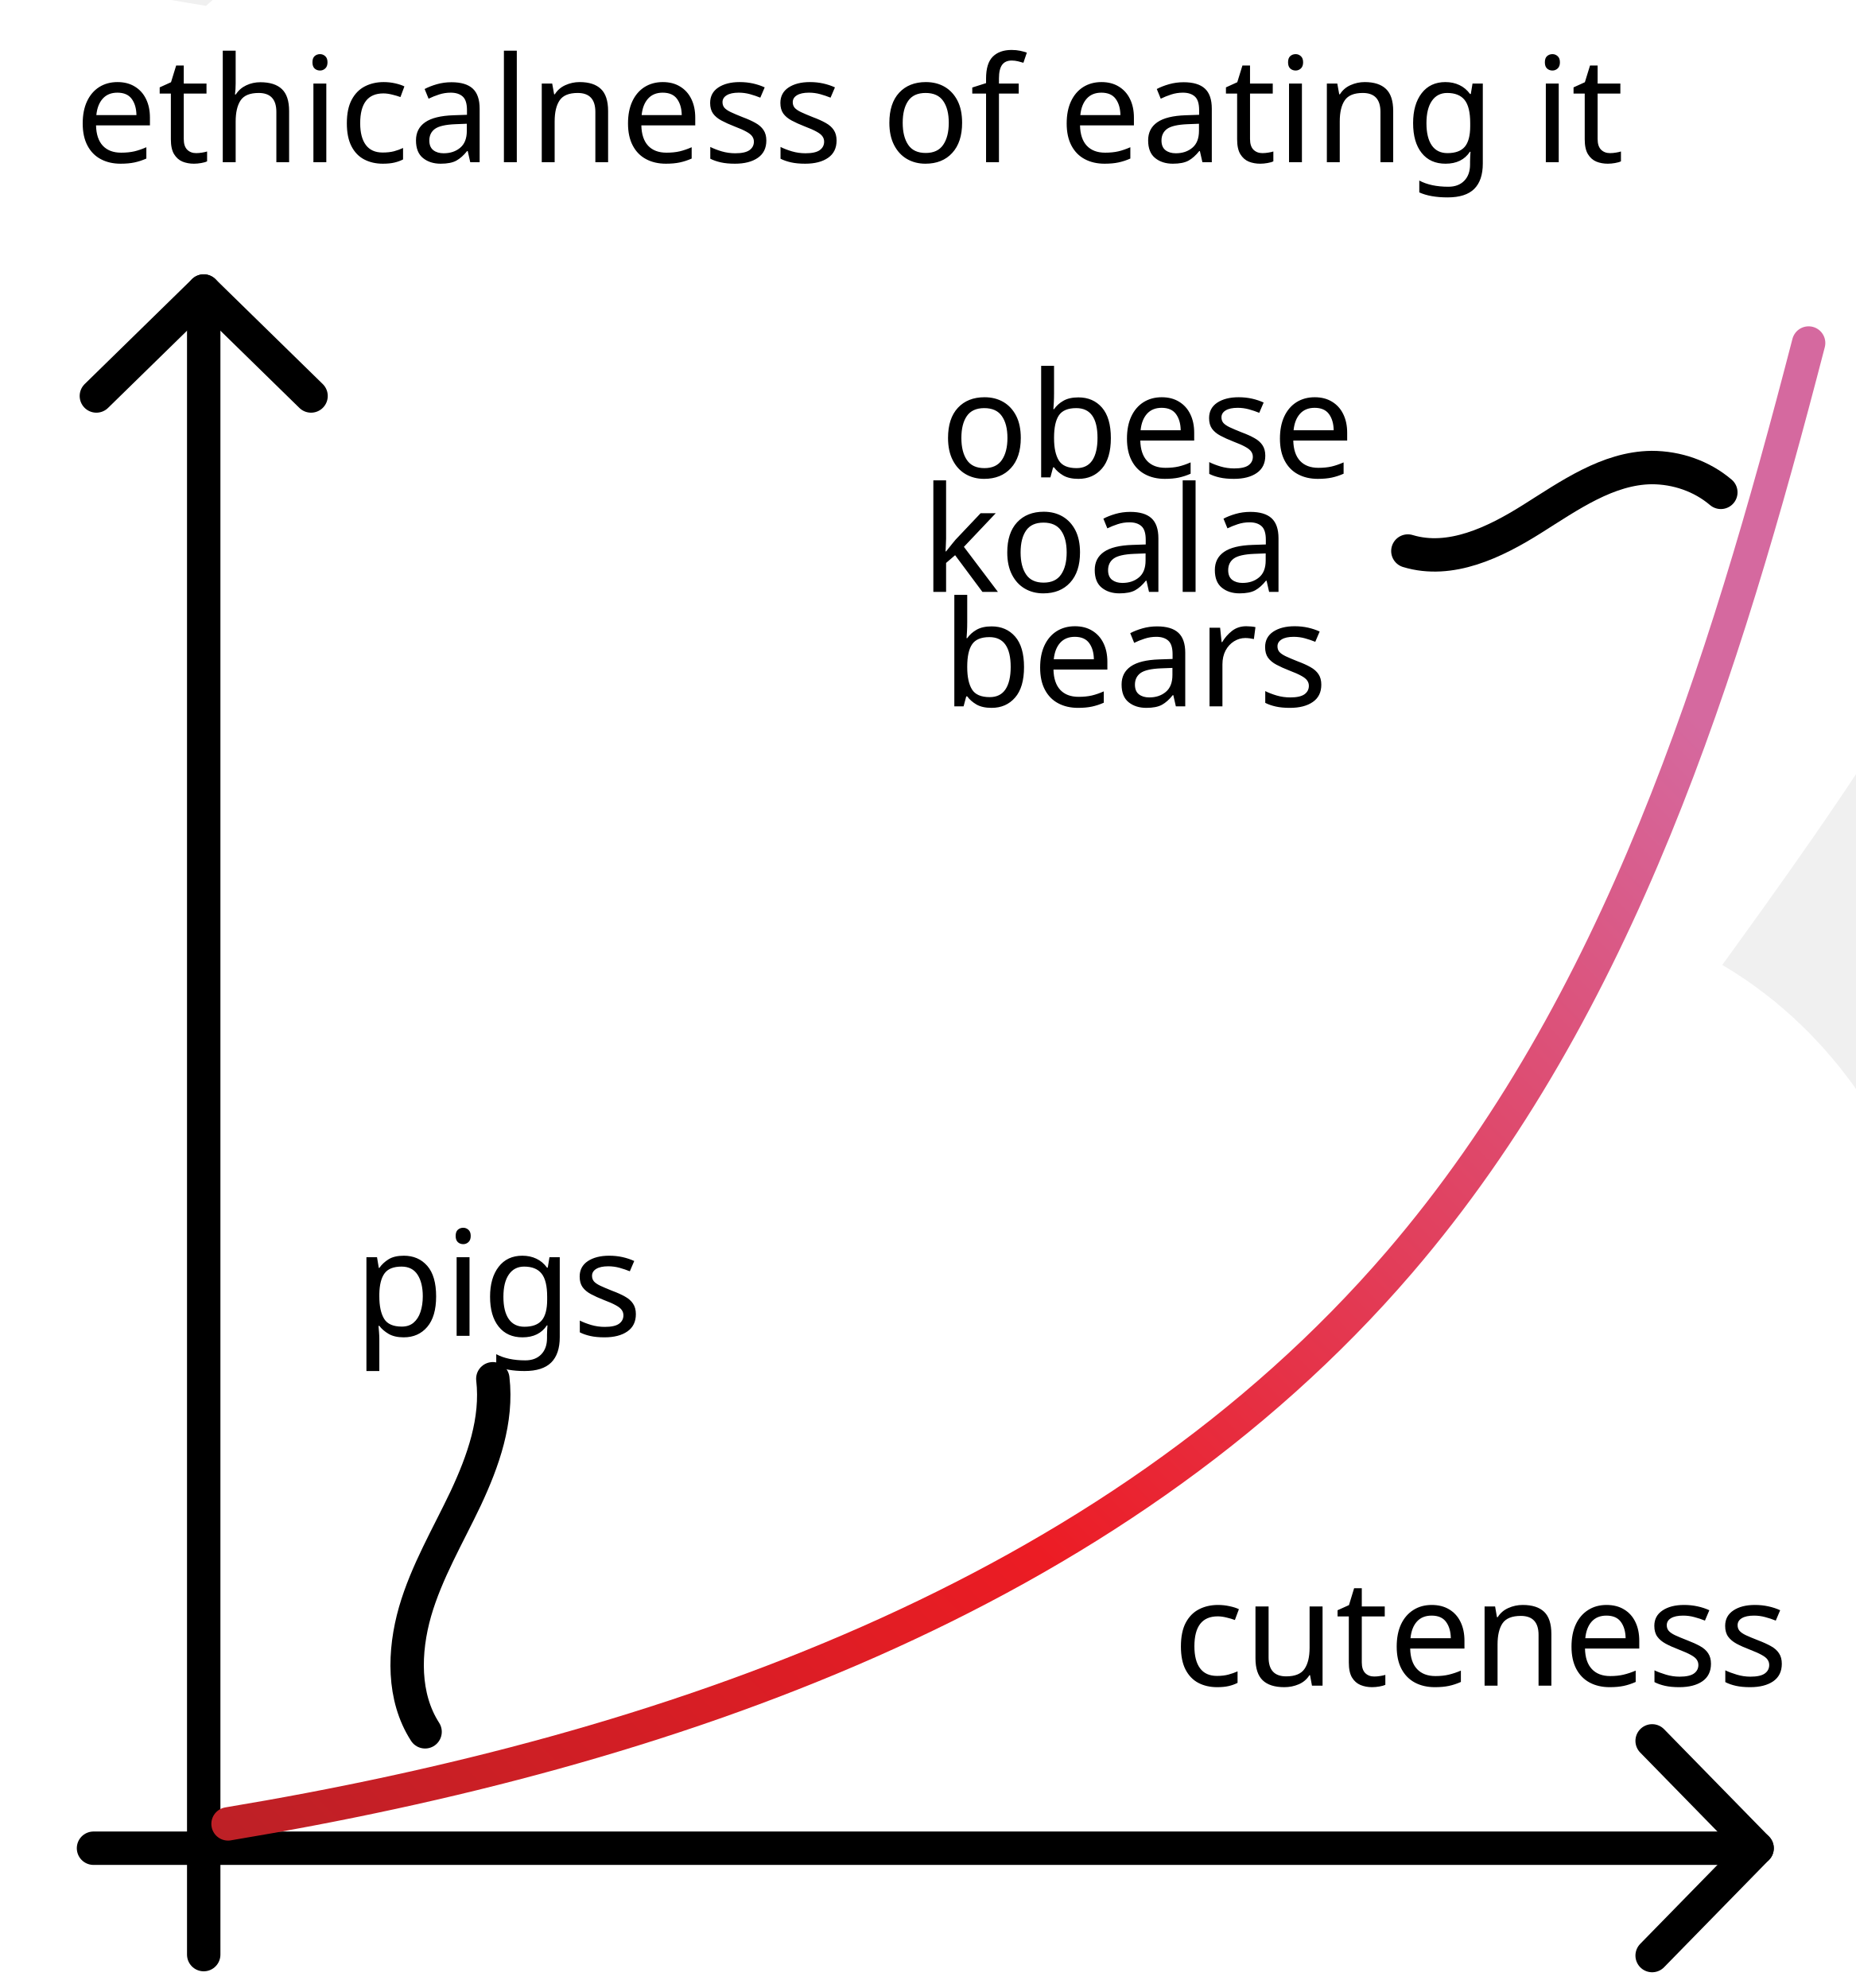
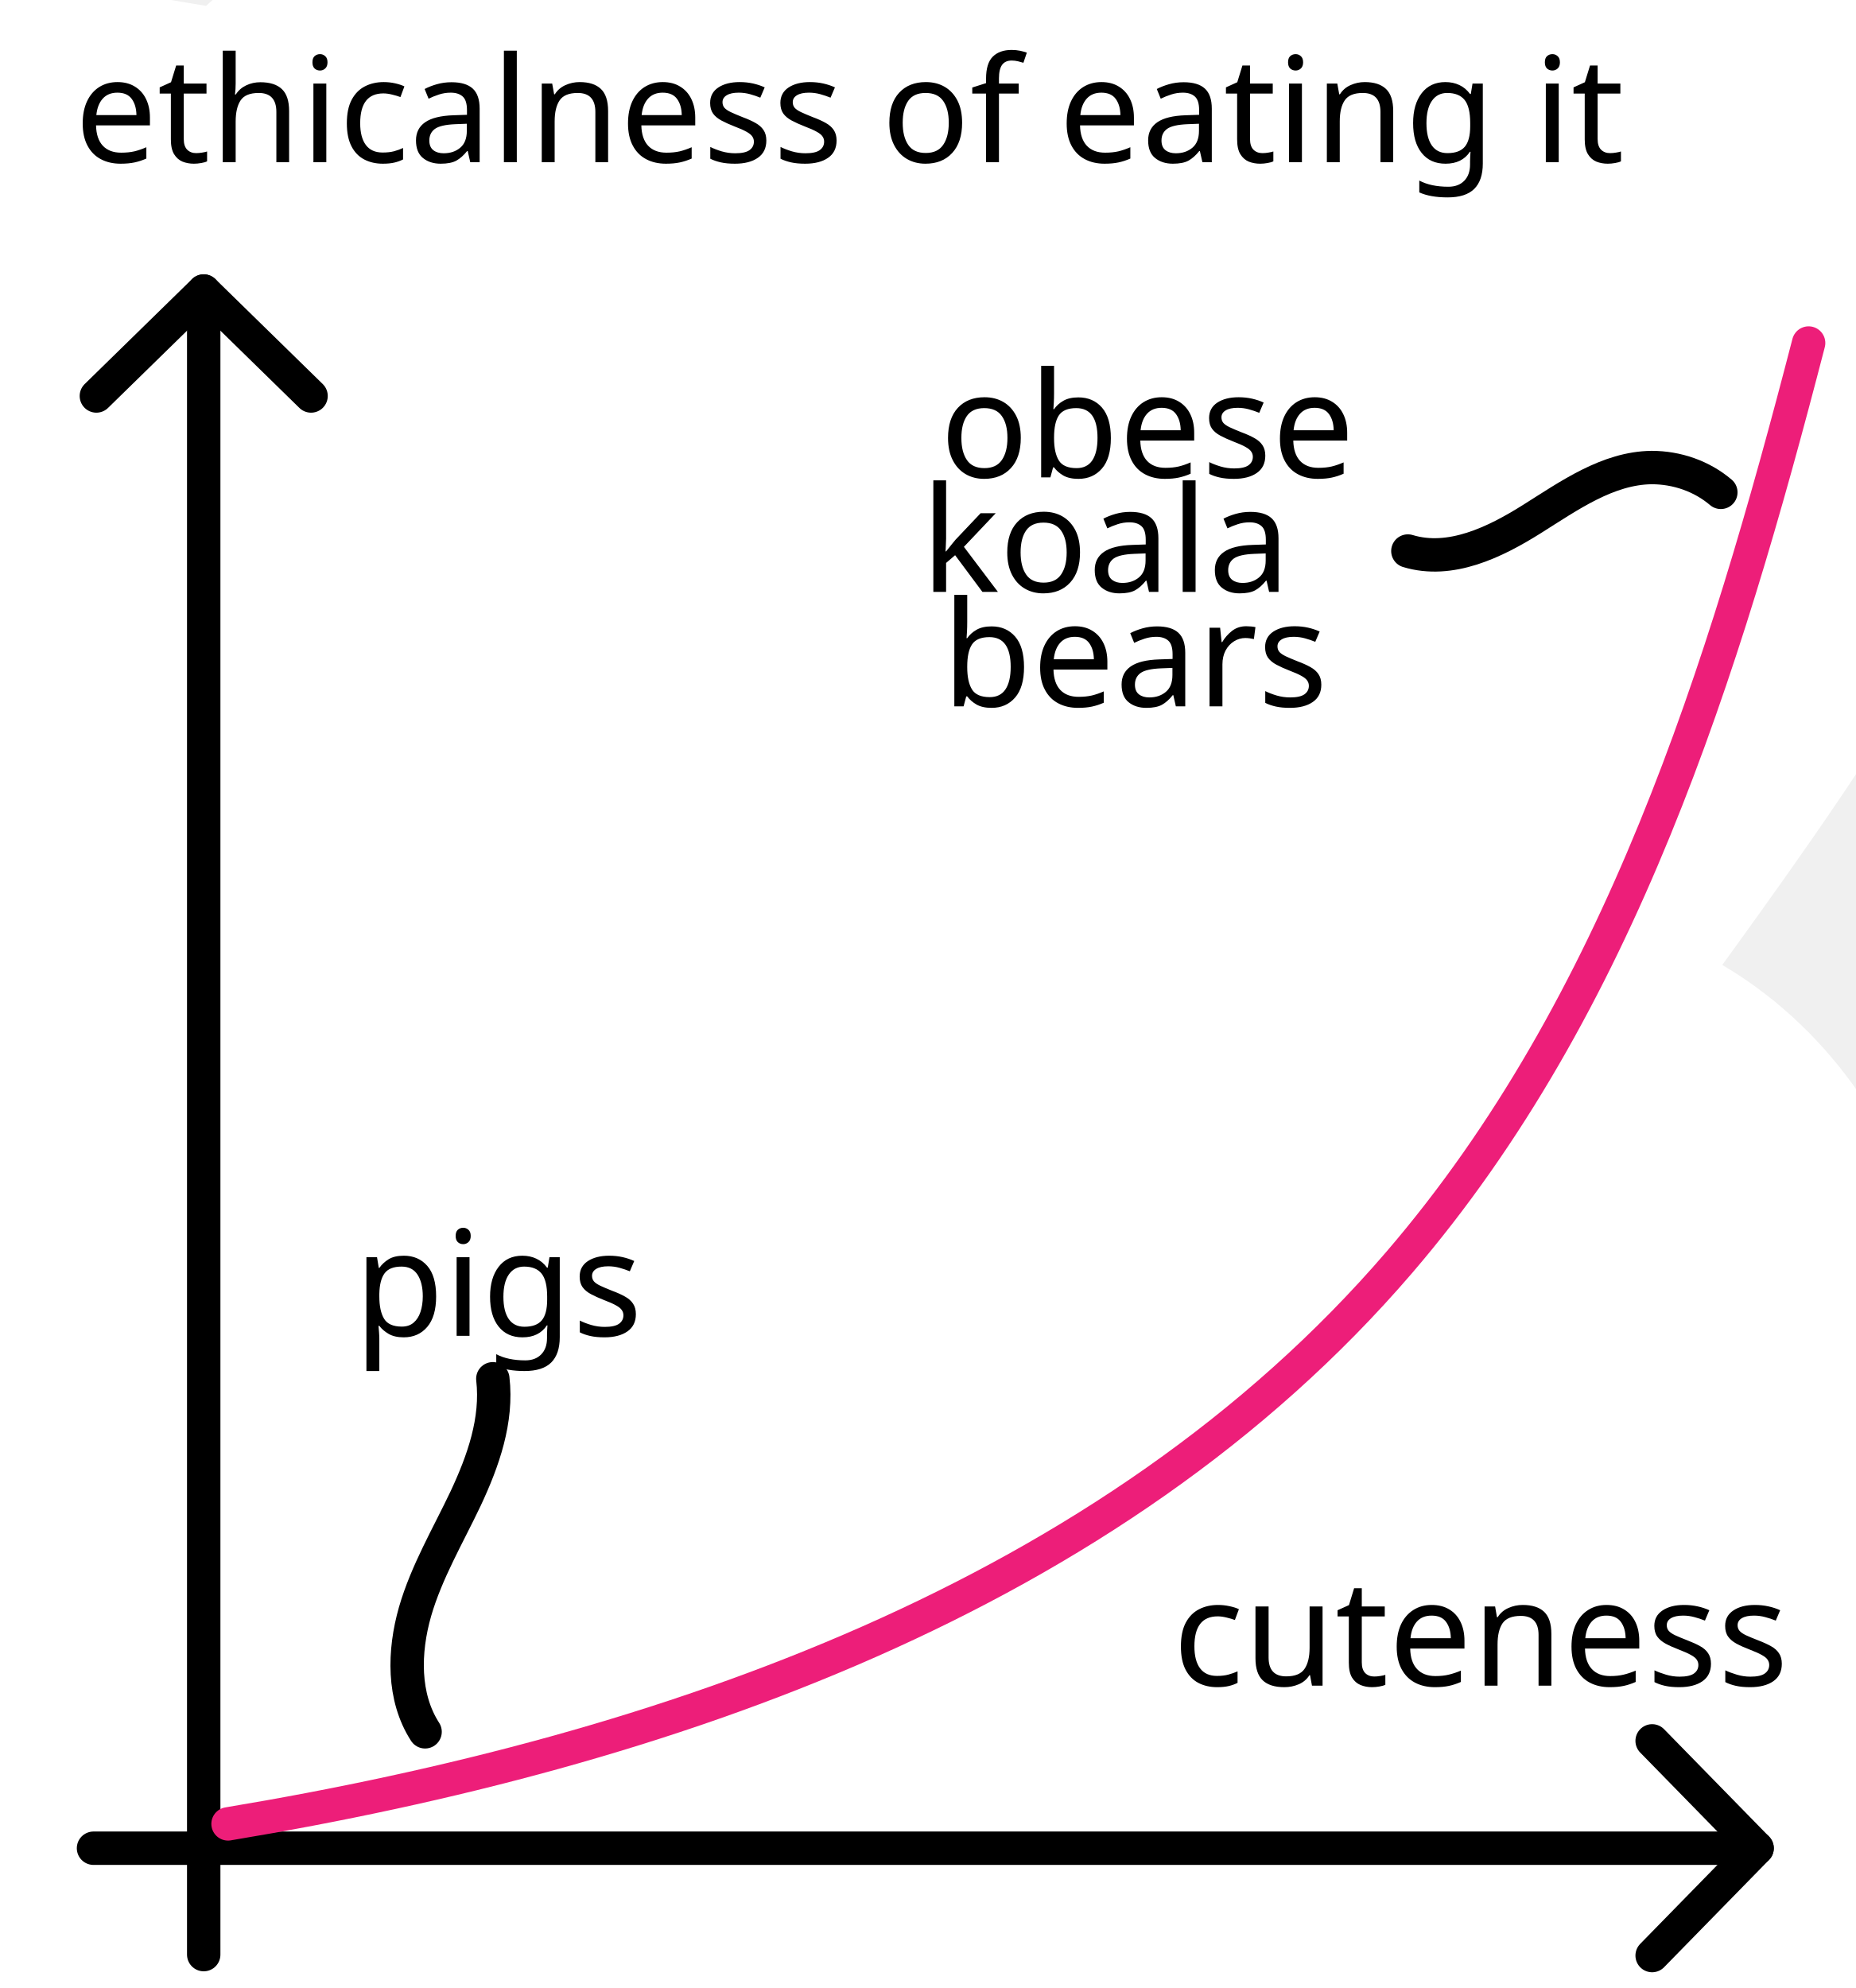
<svg xmlns="http://www.w3.org/2000/svg" version="1.1" id="Layer_1" x="0px" y="0px" viewBox="0 0 389 416.7" enable-background="new 0 0 389 416.7" xml:space="preserve">
  <path fill="none" stroke="#FFFFFF" stroke-width="120" stroke-linejoin="bevel" stroke-miterlimit="10" d="M53.2,2.9  C51.4,13.7,43.7,22.4,35.9,30S19.5,45.1,15.4,55.2S13,78.9,22.5,84.2c6.8,3.9,15.6,2.4,22.4-1.6s12-10,17.3-15.8  c34.6-37.7,78.2-67,126.1-85c-14.2,35-37.1,66.4-66.1,90.6c-23.9,20-51.8,35.2-73.4,57.7s-36.1,55.9-24.7,84.9  c2.1,5.3,5.5,10.7,11,12c5.7,1.4,11.3-2.1,16.1-5.5c56.6-40.3,106.3-90.2,146.4-146.9c10.8-15.3,21-31.2,34.3-44.3  c13.3-13.1,30.4-23.5,49-24.8c6.7,24.4-2.6,50.8-17.8,71c-15.2,20.2-35.8,35.5-55.4,51.5c-41.3,33.8-78.9,71.9-114.9,111.4  c-22.1,24.3-43.6,49.2-62.7,75.9c-7.9,11.1-15.6,23-17.2,36.5c-1.6,13.5,4.7,28.9,17.5,33.4c10.6,3.7,22.6-0.8,31.1-8.3  s14.2-17.4,20.5-26.7c31.9-46.9,80.3-79.7,117.8-122.3C257.3,163,286.9,77.5,342.2,10.6c5.6-6.8,12.5-13.9,21.3-14.4  c9.9-0.5,18.5,8.2,21,17.8c2.5,9.6,0.3,19.8-2.6,29.3c-14.1,47-43.4,87.8-72.2,127.5c-47.9,66-96.6,133-161.2,182.8  c-8.7,6.7-17.8,13.2-24.4,22c-6.6,8.8-10.3,20.6-6.7,31c12.4,8.3,29.9,2.8,41-7.2c11.1-10,18.1-23.6,27.6-35.2  c26.2-31.8,69.8-46,94.4-79.1c5.7-7.6,10.2-16.1,16.8-23.1c6.5-6.9,15.8-12.2,25.2-10.9c8.7,1.2,15.8,7.8,20,15.6  c4.1,7.7,5.7,16.5,7.2,25.1c3.3,18.9,6.7,37.7,10,56.6c3.3,19,5.3,41.9-9.5,54.1c-11.2,9.3-28.7,7.9-40.7-0.4  c-12-8.3-19.1-22.1-23-36.1c-1.7-6-2.9-12.3-6.3-17.5s-9.7-9.2-15.8-7.6c-7.2,1.9-10.4,10-13.3,16.9c-9.8,22.7-28.6,41.3-51.4,50.7" />
  <g>
    <line fill="none" stroke="#000000" stroke-width="7" stroke-linecap="round" stroke-linejoin="round" stroke-miterlimit="10" x1="42.7" y1="61" x2="42.7" y2="409.7" />
    <line fill="none" stroke="#000000" stroke-width="7" stroke-linecap="round" stroke-linejoin="round" stroke-miterlimit="10" x1="368.3" y1="387.4" x2="19.6" y2="387.4" />
  </g>
  <g>
    <polyline fill="none" stroke="#000000" stroke-width="7" stroke-linecap="round" stroke-linejoin="round" stroke-miterlimit="10" points="   346.3,364.9 368.3,387.4 346.3,409.9  " />
    <text transform="matrix(1 0 0 1 245.8242 353.3315)" font-family="'PermanentMarker'" font-size="31">cuteness</text>
  </g>
  <g>
    <polyline fill="none" stroke="#000000" stroke-width="7" stroke-linecap="round" stroke-linejoin="round" stroke-miterlimit="10" points="   20.2,83 42.7,61 65.2,83  " />
    <text transform="matrix(1 0 0 1 15.6465 34.0015)" font-family="'PermanentMarker'" font-size="30.742">ethicalness of eating it</text>
  </g>
-   <linearGradient id="SVGID_1_" gradientUnits="userSpaceOnUse" x1="77.175" y1="416.81" x2="403.918" y2="91.994">
-     <stop offset="0" style="stop-color:#BD2026" />
-     <stop offset="0.356" style="stop-color:#EC1C24" />
-     <stop offset="0.836" style="stop-color:#D5699F" />
-   </linearGradient>
-   <path fill="none" stroke="url(#SVGID_1_)" stroke-width="7" stroke-linecap="round" stroke-linejoin="round" stroke-miterlimit="10" d="  M47.8,382.3c91.4-15.2,185.1-47.4,245.5-117.7c46.2-53.8,68-124,85.8-192.7" />
+   <path fill="none" stroke="#ED1E79" stroke-width="7" stroke-linecap="round" stroke-linejoin="round" stroke-miterlimit="10" d="  M47.8,382.3c91.4-15.2,185.1-47.4,245.5-117.7c46.2-53.8,68-124,85.8-192.7" />
  <g>
    <g>
      <text transform="matrix(1 0 0 1 74.197 280.0029)" font-family="'PermanentMarker'" font-size="30.742">pigs</text>
    </g>
    <path fill="none" stroke="#000000" stroke-width="7" stroke-linecap="round" stroke-miterlimit="10" d="M89.1,363   c-4.7-7.3-4.5-16.8-2.1-25.2c2.4-8.3,6.9-15.9,10.6-23.7c3.7-7.9,6.7-16.4,5.7-25.1" />
  </g>
  <g>
    <text transform="matrix(1 0 0 1 197.0269 100.0605)">
      <tspan x="0" y="0" font-family="'PermanentMarker'" font-size="30.742">obese</tspan>
      <tspan x="-4" y="24" font-family="'PermanentMarker'" font-size="30.742">koala</tspan>
      <tspan x="0.4" y="48" font-family="'PermanentMarker'" font-size="30.742">bears</tspan>
    </text>
    <path fill="none" stroke="#000000" stroke-width="7" stroke-linecap="round" stroke-miterlimit="10" d="M360.7,103.2   c-4-3.4-9.2-5.2-14.5-5.2c-9.2,0.1-17.3,5.9-25.1,10.8c-7.8,4.9-17.1,9.4-26,6.7" />
  </g>
</svg>
